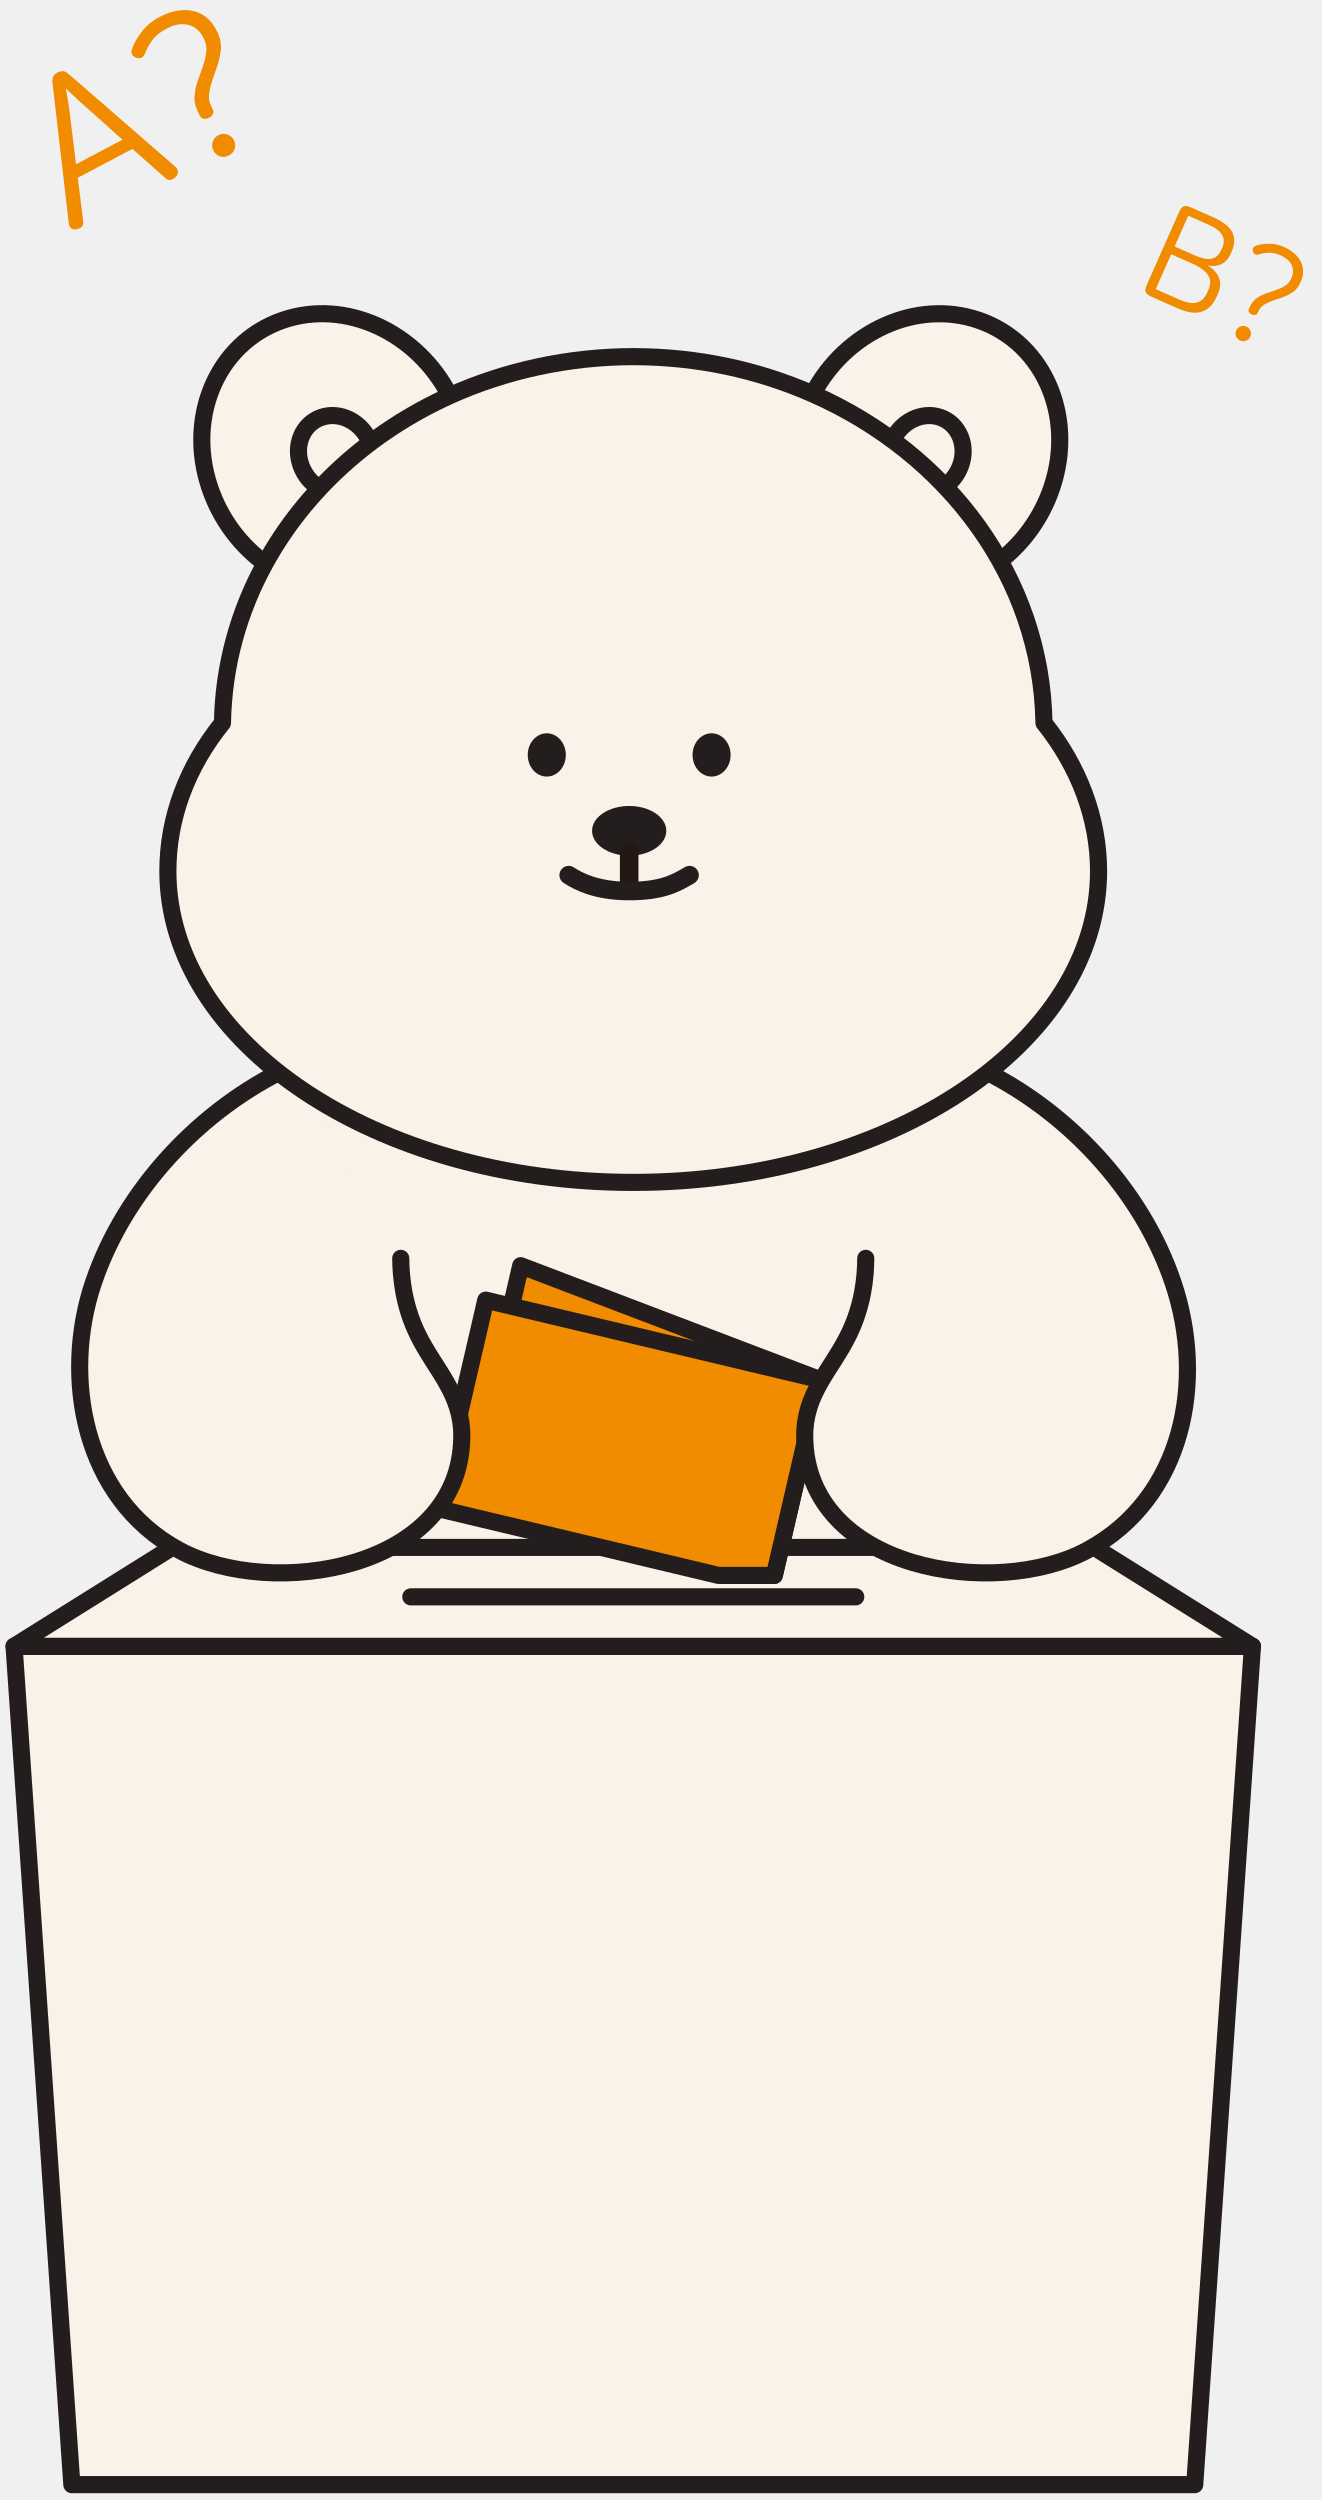
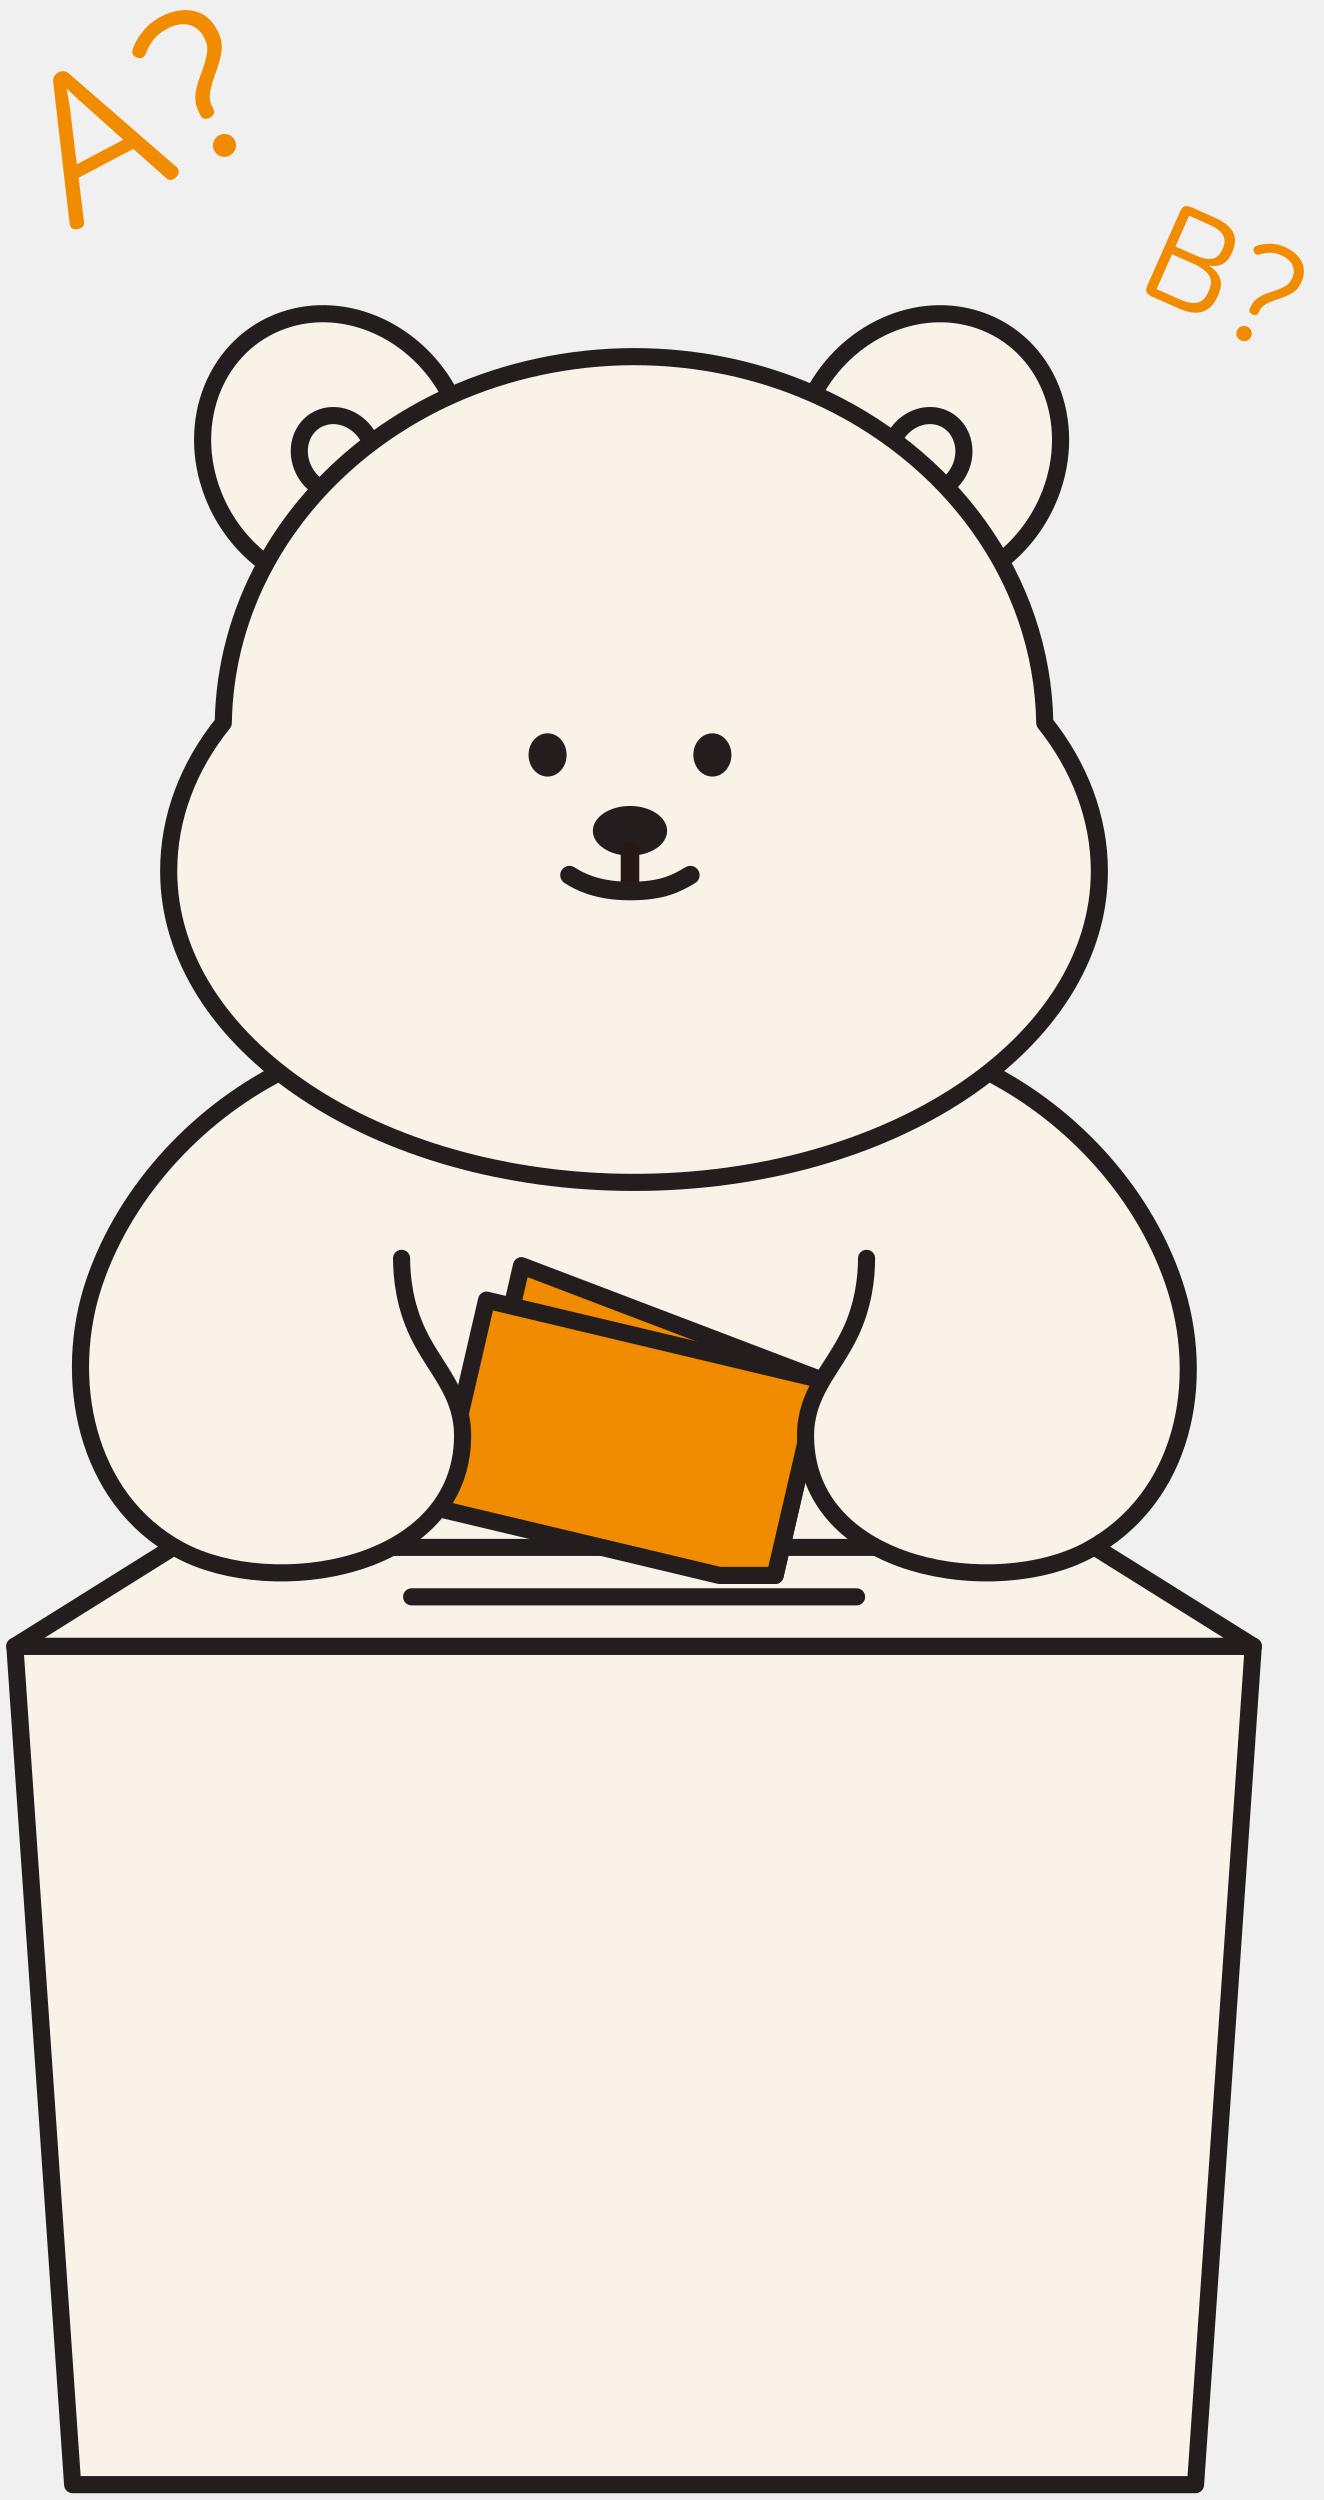
- <svg xmlns="http://www.w3.org/2000/svg" width="193" height="365" viewBox="0 0 193 365" fill="none">
+ <svg xmlns="http://www.w3.org/2000/svg" width="180" height="340" viewBox="0 0 193 365" fill="none">
  <g clip-path="url(#clip0_1783_3167)">
    <path d="M137.47 155.79C143.54 163.57 153.99 179.19 157.91 201.73C159.18 209.05 166.18 249.81 141.44 276.89C124.1 295.86 101.43 296.89 92.47 297.29C83.5 296.88 60.83 295.86 43.5 276.89C18.76 249.81 25.75 209.05 27.03 201.73C30.95 179.19 41.4 163.56 47.47 155.79" fill="#F9F2E9" />
    <path d="M137.47 155.79C143.54 163.57 153.99 179.19 157.91 201.73C159.18 209.05 166.18 249.81 141.44 276.89C124.1 295.86 101.43 296.89 92.47 297.29C83.5 296.88 60.83 295.86 43.5 276.89C18.76 249.81 25.75 209.05 27.03 201.73C30.95 179.19 41.4 163.56 47.47 155.79" stroke="#241D1D" stroke-width="2.5" stroke-miterlimit="10" />
    <path d="M174.43 362.76H10.49L2.05 240.36H182.86L174.43 362.76Z" fill="#F9F2E9" stroke="#241D1D" stroke-width="2.5" stroke-linecap="round" stroke-linejoin="round" />
    <path d="M182.86 240.36H2.05L25.13 225.92H159.78L182.86 240.36Z" fill="#F9F2E9" stroke="#241D1D" stroke-width="2.5" stroke-linecap="round" stroke-linejoin="round" />
    <path d="M59.98 233.14H124.94" stroke="#241D1D" stroke-width="2.5" stroke-linecap="round" stroke-linejoin="round" />
    <path d="M106.64 229.57L68.98 215.22L76.02 184.79L119.67 201.42L113.05 230.01" fill="#F18B00" />
    <path d="M106.64 229.57L68.98 215.22L76.02 184.79L119.67 201.42L113.05 230.01" stroke="#241D1D" stroke-width="2.5" stroke-linecap="round" stroke-linejoin="round" />
    <path d="M104.9 230.01L63.88 220.24L70.92 189.82L119.67 201.42L113.05 230.01H104.9Z" fill="#F18B00" stroke="#241D1D" stroke-width="2.5" stroke-linecap="round" stroke-linejoin="round" />
    <path d="M42.3 155.79C29.4 161.88 18.29 173.53 13.64 187.27C8.99 201.01 12.12 218.76 26.16 226.33C39.63 233.59 67.2 229.29 67.42 209.8C67.49 203.39 63.5 200.02 60.95 194.75C58.92 190.55 58.53 186.51 58.51 183.72" fill="#F9F2E9" />
    <path d="M42.3 155.79C29.4 161.88 18.29 173.53 13.64 187.27C8.99 201.01 12.12 218.76 26.16 226.33C39.63 233.59 67.2 229.29 67.42 209.8C67.49 203.39 63.5 200.02 60.95 194.75C58.92 190.55 58.53 186.51 58.51 183.72" stroke="#241D1D" stroke-width="2.5" stroke-linecap="round" stroke-linejoin="round" />
    <path d="M126.4 183.72C126.39 186.51 125.99 190.55 123.96 194.75C121.41 200.02 117.42 203.39 117.49 209.8C117.7 229.29 145.28 233.59 158.75 226.33C172.79 218.76 176.13 201.65 171.27 187.27C166.62 173.52 155.52 161.88 142.61 155.79H42.3" fill="#F9F2E9" />
    <path d="M126.4 183.72C126.39 186.51 125.99 190.55 123.96 194.75C121.41 200.02 117.42 203.39 117.49 209.8C117.7 229.29 145.28 233.59 158.75 226.33C172.79 218.76 176.13 201.65 171.27 187.27C166.62 173.52 155.52 161.88 142.61 155.79H42.3" stroke="#241D1D" stroke-width="2.5" stroke-linecap="round" stroke-linejoin="round" />
    <path d="M8.408 10.575C8.674 10.434 8.938 10.374 9.198 10.396C9.459 10.417 9.735 10.554 10.028 10.808L25.607 24.345C25.863 24.573 25.985 24.826 25.973 25.104C25.97 25.355 25.868 25.59 25.666 25.81C25.447 26.039 25.199 26.192 24.923 26.27C24.655 26.321 24.389 26.224 24.123 25.979L19.335 21.74L11.357 25.951L12.144 32.336C12.188 32.676 12.113 32.942 11.92 33.135C11.717 33.31 11.46 33.423 11.147 33.475C10.852 33.517 10.6 33.469 10.39 33.33C10.199 33.182 10.081 32.938 10.038 32.598L7.661 12.057C7.617 11.672 7.659 11.367 7.789 11.14C7.936 10.903 8.143 10.715 8.408 10.575ZM9.603 12.902C9.745 13.643 9.878 14.389 10.002 15.139C10.117 15.872 10.22 16.691 10.312 17.594L11.099 23.98L17.88 20.4L13.104 16.12C12.437 15.543 11.815 14.987 11.238 14.453C10.661 13.919 10.116 13.402 9.603 12.902ZM23.325 2.462C24.193 2.003 25.034 1.707 25.847 1.572C26.678 1.428 27.454 1.438 28.175 1.602C28.887 1.747 29.521 2.047 30.078 2.501C30.653 2.946 31.132 3.532 31.516 4.258L31.67 4.551C32.138 5.437 32.329 6.357 32.242 7.309C32.146 8.244 31.852 9.362 31.361 10.665C31.074 11.451 30.864 12.106 30.732 12.629C30.6 13.152 30.525 13.611 30.507 14.006C30.497 14.374 30.54 14.713 30.637 15.025C30.742 15.31 30.883 15.621 31.061 15.957C31.192 16.206 31.193 16.443 31.063 16.67C30.952 16.888 30.78 17.058 30.55 17.179C30.302 17.31 30.047 17.365 29.787 17.344C29.526 17.323 29.326 17.179 29.186 16.913C28.952 16.47 28.763 16.049 28.62 15.648C28.476 15.248 28.4 14.823 28.39 14.375C28.398 13.918 28.458 13.41 28.571 12.851C28.702 12.284 28.92 11.602 29.226 10.806C29.48 10.128 29.677 9.536 29.819 9.031C29.968 8.498 30.066 8.039 30.111 7.652C30.165 7.239 30.152 6.871 30.073 6.55C30.012 6.22 29.897 5.895 29.729 5.576L29.616 5.363C29.12 4.423 28.395 3.843 27.439 3.622C26.502 3.392 25.448 3.585 24.278 4.203C23.374 4.68 22.691 5.233 22.23 5.862C21.768 6.491 21.402 7.172 21.131 7.904C21.02 8.167 20.845 8.35 20.605 8.454C20.374 8.531 20.127 8.514 19.864 8.403C19.584 8.302 19.388 8.145 19.276 7.932C19.172 7.692 19.17 7.432 19.272 7.152C19.558 6.32 20.033 5.48 20.696 4.632C21.367 3.756 22.243 3.033 23.325 2.462ZM31.871 19.746C32.297 19.521 32.731 19.485 33.173 19.637C33.607 19.771 33.931 20.041 34.146 20.449C34.362 20.857 34.402 21.277 34.268 21.711C34.135 22.144 33.855 22.473 33.429 22.698C33.022 22.913 32.592 22.959 32.141 22.834C31.708 22.7 31.383 22.429 31.168 22.021C30.953 21.614 30.912 21.193 31.046 20.76C31.188 20.299 31.463 19.961 31.871 19.746Z" fill="#F18B00" />
    <path d="M177.151 31.732C178.556 32.355 179.472 33.075 179.9 33.893C180.327 34.71 180.297 35.669 179.81 36.769L179.68 37.063C179.55 37.356 179.386 37.627 179.188 37.876C178.996 38.112 178.76 38.314 178.48 38.483C178.206 38.639 177.888 38.747 177.526 38.806C177.181 38.858 176.792 38.846 176.357 38.771C177.159 39.272 177.698 39.869 177.976 40.562C178.254 41.255 178.187 42.066 177.776 42.995L177.613 43.362C177.131 44.45 176.422 45.159 175.486 45.49C174.568 45.814 173.4 45.662 171.982 45.034L168.132 43.329C167.668 43.123 167.382 42.894 167.275 42.642C167.179 42.395 167.234 42.039 167.44 41.575L172.142 30.961C172.347 30.496 172.574 30.216 172.82 30.121C173.08 30.031 173.441 30.089 173.906 30.295L177.151 31.732ZM174.466 37.297C175.432 37.725 176.232 37.882 176.867 37.769C177.502 37.655 177.99 37.213 178.331 36.443L178.437 36.205C178.751 35.496 178.751 34.868 178.438 34.32C178.143 33.765 177.452 33.247 176.364 32.765L173.486 31.49L171.496 35.982L174.466 37.297ZM172.127 43.717C173.166 44.177 174.017 44.335 174.681 44.19C175.356 44.051 175.889 43.541 176.279 42.661L176.417 42.349C176.585 41.971 176.672 41.608 176.68 41.26C176.705 40.906 176.621 40.569 176.426 40.249C176.244 39.934 175.955 39.63 175.558 39.338C175.167 39.033 174.647 38.737 174 38.45L170.993 37.118L168.736 42.215L172.127 43.717ZM187.481 36.067C188.08 36.332 188.583 36.649 188.989 37.019C189.407 37.395 189.723 37.805 189.935 38.25C190.153 38.682 190.258 39.138 190.25 39.617C190.255 40.102 190.146 40.595 189.924 41.096L189.835 41.298C189.564 41.909 189.162 42.388 188.628 42.736C188.099 43.072 187.392 43.38 186.507 43.661C185.977 43.836 185.548 43.996 185.219 44.143C184.891 44.29 184.62 44.441 184.406 44.594C184.209 44.741 184.049 44.904 183.926 45.083C183.82 45.256 183.716 45.458 183.613 45.691C183.537 45.862 183.413 45.96 183.241 45.986C183.081 46.018 182.921 45.998 182.762 45.928C182.591 45.852 182.458 45.742 182.361 45.596C182.264 45.451 182.257 45.287 182.338 45.104C182.473 44.798 182.616 44.525 182.766 44.285C182.917 44.044 183.107 43.829 183.338 43.639C183.58 43.454 183.871 43.276 184.21 43.104C184.562 42.938 185.009 42.771 185.551 42.602C186.011 42.455 186.403 42.314 186.725 42.179C187.066 42.037 187.347 41.898 187.568 41.763C187.806 41.62 187.993 41.461 188.129 41.288C188.277 41.119 188.399 40.925 188.497 40.705L188.562 40.558C188.849 39.91 188.853 39.291 188.574 38.7C188.307 38.114 187.77 37.642 186.964 37.285C186.34 37.008 185.769 36.88 185.249 36.898C184.729 36.916 184.222 37.006 183.727 37.167C183.543 37.217 183.375 37.201 183.222 37.118C183.086 37.029 182.993 36.893 182.942 36.709C182.879 36.521 182.881 36.353 182.946 36.207C183.028 36.053 183.164 35.945 183.352 35.883C183.906 35.689 184.542 35.59 185.259 35.587C185.995 35.577 186.736 35.736 187.481 36.067ZM181.965 47.679C182.258 47.809 182.456 48.022 182.56 48.316C182.669 48.598 182.661 48.88 182.537 49.161C182.412 49.442 182.209 49.637 181.927 49.746C181.644 49.855 181.357 49.844 181.063 49.714C180.782 49.59 180.581 49.384 180.46 49.096C180.351 48.814 180.359 48.532 180.483 48.251C180.608 47.97 180.811 47.775 181.093 47.666C181.393 47.551 181.684 47.555 181.965 47.679Z" fill="#F18B00" />
    <path d="M65.66 57.78C60.92 48.5 50.46 43.61 41.3 46.75C31.46 50.13 26.84 61.51 30.98 72.16C32.61 76.36 35.36 79.82 38.7 82.26" fill="#F9F2E9" />
    <path d="M65.66 57.78C60.92 48.5 50.46 43.61 41.3 46.75C31.46 50.13 26.84 61.51 30.98 72.16C32.61 76.36 35.36 79.82 38.7 82.26" stroke="#241D1D" stroke-width="2.5" stroke-linejoin="round" />
    <path d="M53.97 64.46C52.75 61.58 49.63 60 46.91 60.94C44.14 61.89 42.84 65.1 44 68.1C44.51 69.41 45.41 70.47 46.49 71.16" fill="#F9F2E9" />
    <path d="M53.97 64.46C52.75 61.58 49.63 60 46.91 60.94C44.14 61.89 42.84 65.1 44 68.1C44.51 69.41 45.41 70.47 46.49 71.16" stroke="#241D1D" stroke-width="2.5" stroke-linejoin="round" />
    <path d="M118.67 57.52C123.47 48.41 133.82 43.64 142.89 46.76C152.73 50.14 157.35 61.52 153.21 72.17C151.66 76.15 149.11 79.47 146 81.89" fill="#F9F2E9" />
    <path d="M118.67 57.52C123.47 48.41 133.82 43.64 142.89 46.76C152.73 50.14 157.35 61.52 153.21 72.17C151.66 76.15 149.11 79.47 146 81.89" stroke="#241D1D" stroke-width="2.5" stroke-linejoin="round" />
    <path d="M130.23 64.46C131.45 61.58 134.57 60 137.29 60.94C140.01 61.88 141.36 65.1 140.2 68.1C139.69 69.41 138.79 70.47 137.71 71.16" fill="#F9F2E9" />
    <path d="M130.23 64.46C131.45 61.58 134.57 60 137.29 60.94C140.01 61.88 141.36 65.1 140.2 68.1C139.69 69.41 138.79 70.47 137.71 71.16" stroke="#241D1D" stroke-width="2.5" stroke-linejoin="round" />
    <path d="M38.7 82.26C34.84 89.29 32.62 97.19 32.48 105.55C27.32 111.96 24.51 119.39 24.51 127.18C24.51 152.28 54.93 172.63 92.45 172.63C129.97 172.63 160.39 152.28 160.39 127.18C160.39 119.45 157.51 111.92 152.42 105.55C152.07 84.42 138.39 66.21 118.66 57.52C110.74 54.03 101.85 52.07 92.45 52.07C83.05 52.07 73.71 54.13 65.65 57.78C53.99 63.06 44.5 71.68 38.7 82.26V82.26Z" fill="#F9F2E9" stroke="#241D1D" stroke-width="2.5" stroke-linejoin="round" />
    <path d="M92.82 123.56H90.9V129.48H92.82V123.56Z" fill="#241D1D" />
    <path d="M103.89 113.38C105.425 113.38 106.67 111.965 106.67 110.22C106.67 108.475 105.425 107.06 103.89 107.06C102.355 107.06 101.11 108.475 101.11 110.22C101.11 111.965 102.355 113.38 103.89 113.38Z" fill="#241D1D" />
    <path d="M79.83 113.38C81.365 113.38 82.61 111.965 82.61 110.22C82.61 108.475 81.365 107.06 79.83 107.06C78.295 107.06 77.05 108.475 77.05 110.22C77.05 111.965 78.295 113.38 79.83 113.38Z" fill="#241D1D" />
    <path d="M91.86 124.93C94.853 124.93 97.28 123.305 97.28 121.3C97.28 119.295 94.853 117.67 91.86 117.67C88.867 117.67 86.44 119.295 86.44 121.3C86.44 123.305 88.867 124.93 91.86 124.93Z" fill="#241D1D" />
    <path d="M91.86 124.4V128.98" stroke="#251714" stroke-width="2.71" stroke-miterlimit="10" stroke-linecap="round" />
    <path d="M100.67 127.77C98.7 128.93 96.72 130.09 91.85 130.09C86.98 130.09 84.33 128.62 83.03 127.77" stroke="#241D1D" stroke-width="2.71" stroke-linecap="round" stroke-linejoin="round" />
  </g>
  <defs>
    <clipPath id="clip0_1783_3167">
      <rect width="192.14" height="364.01" fill="white" />
    </clipPath>
  </defs>
</svg>
